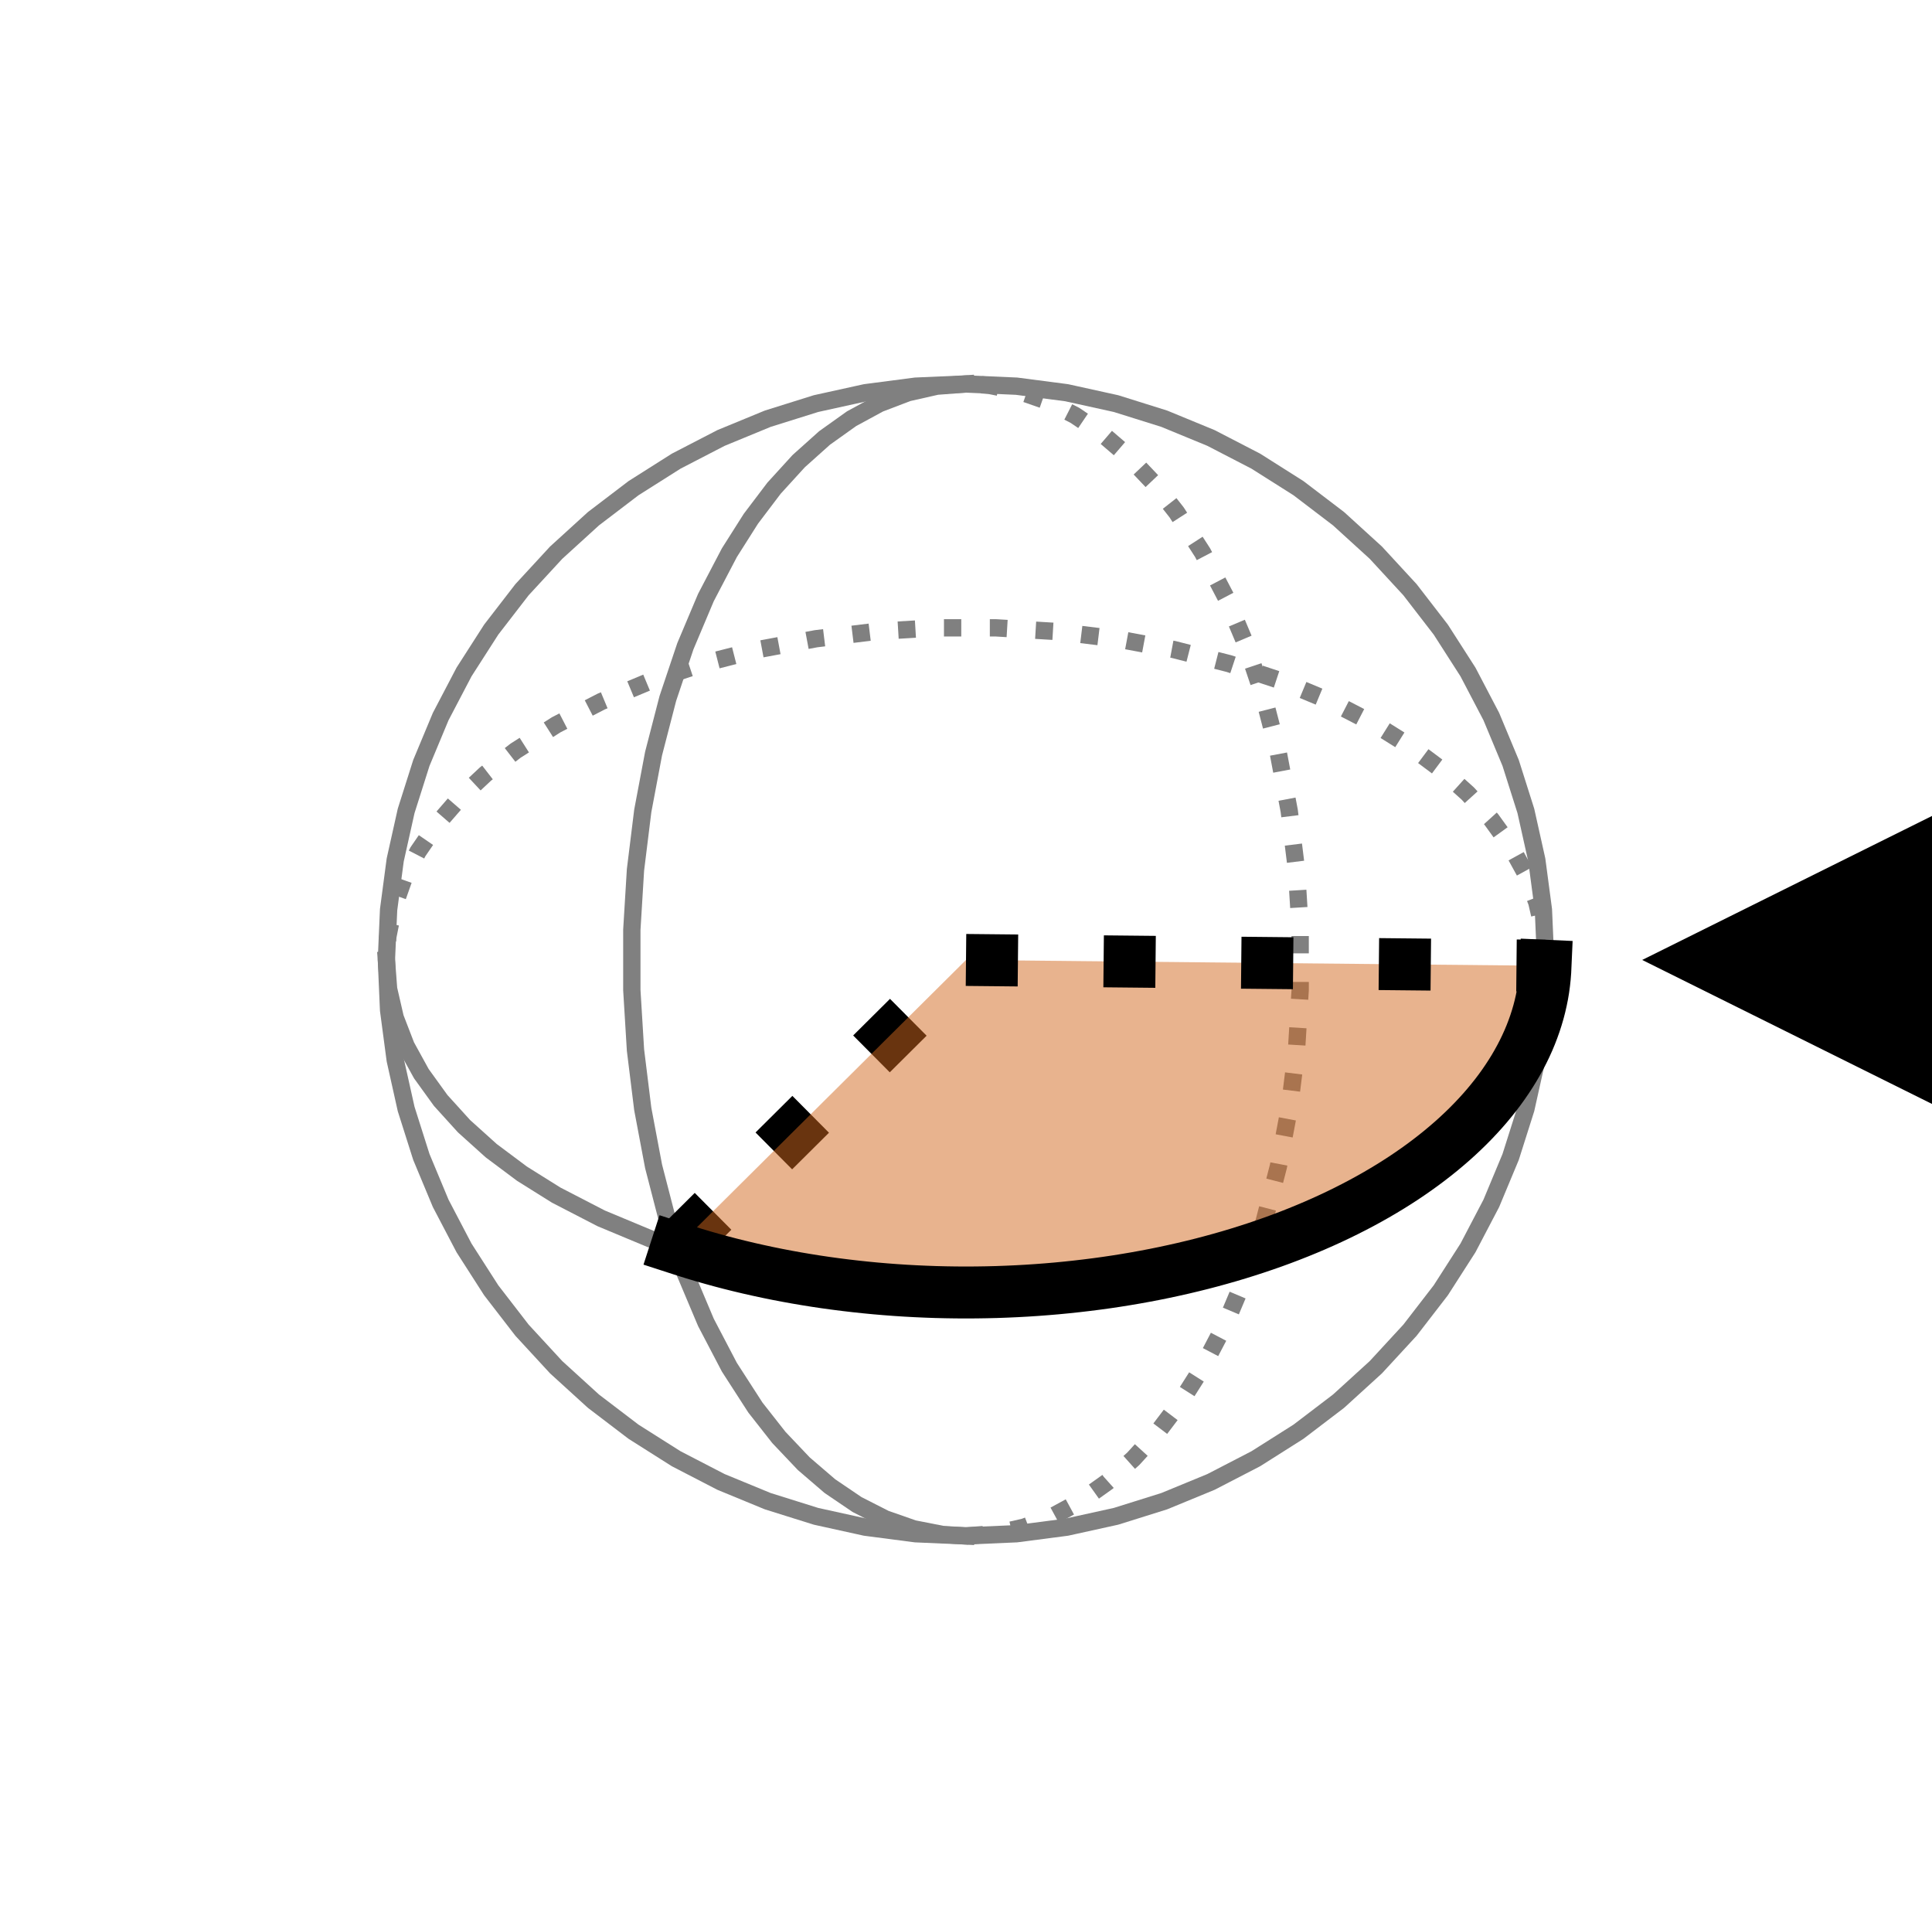
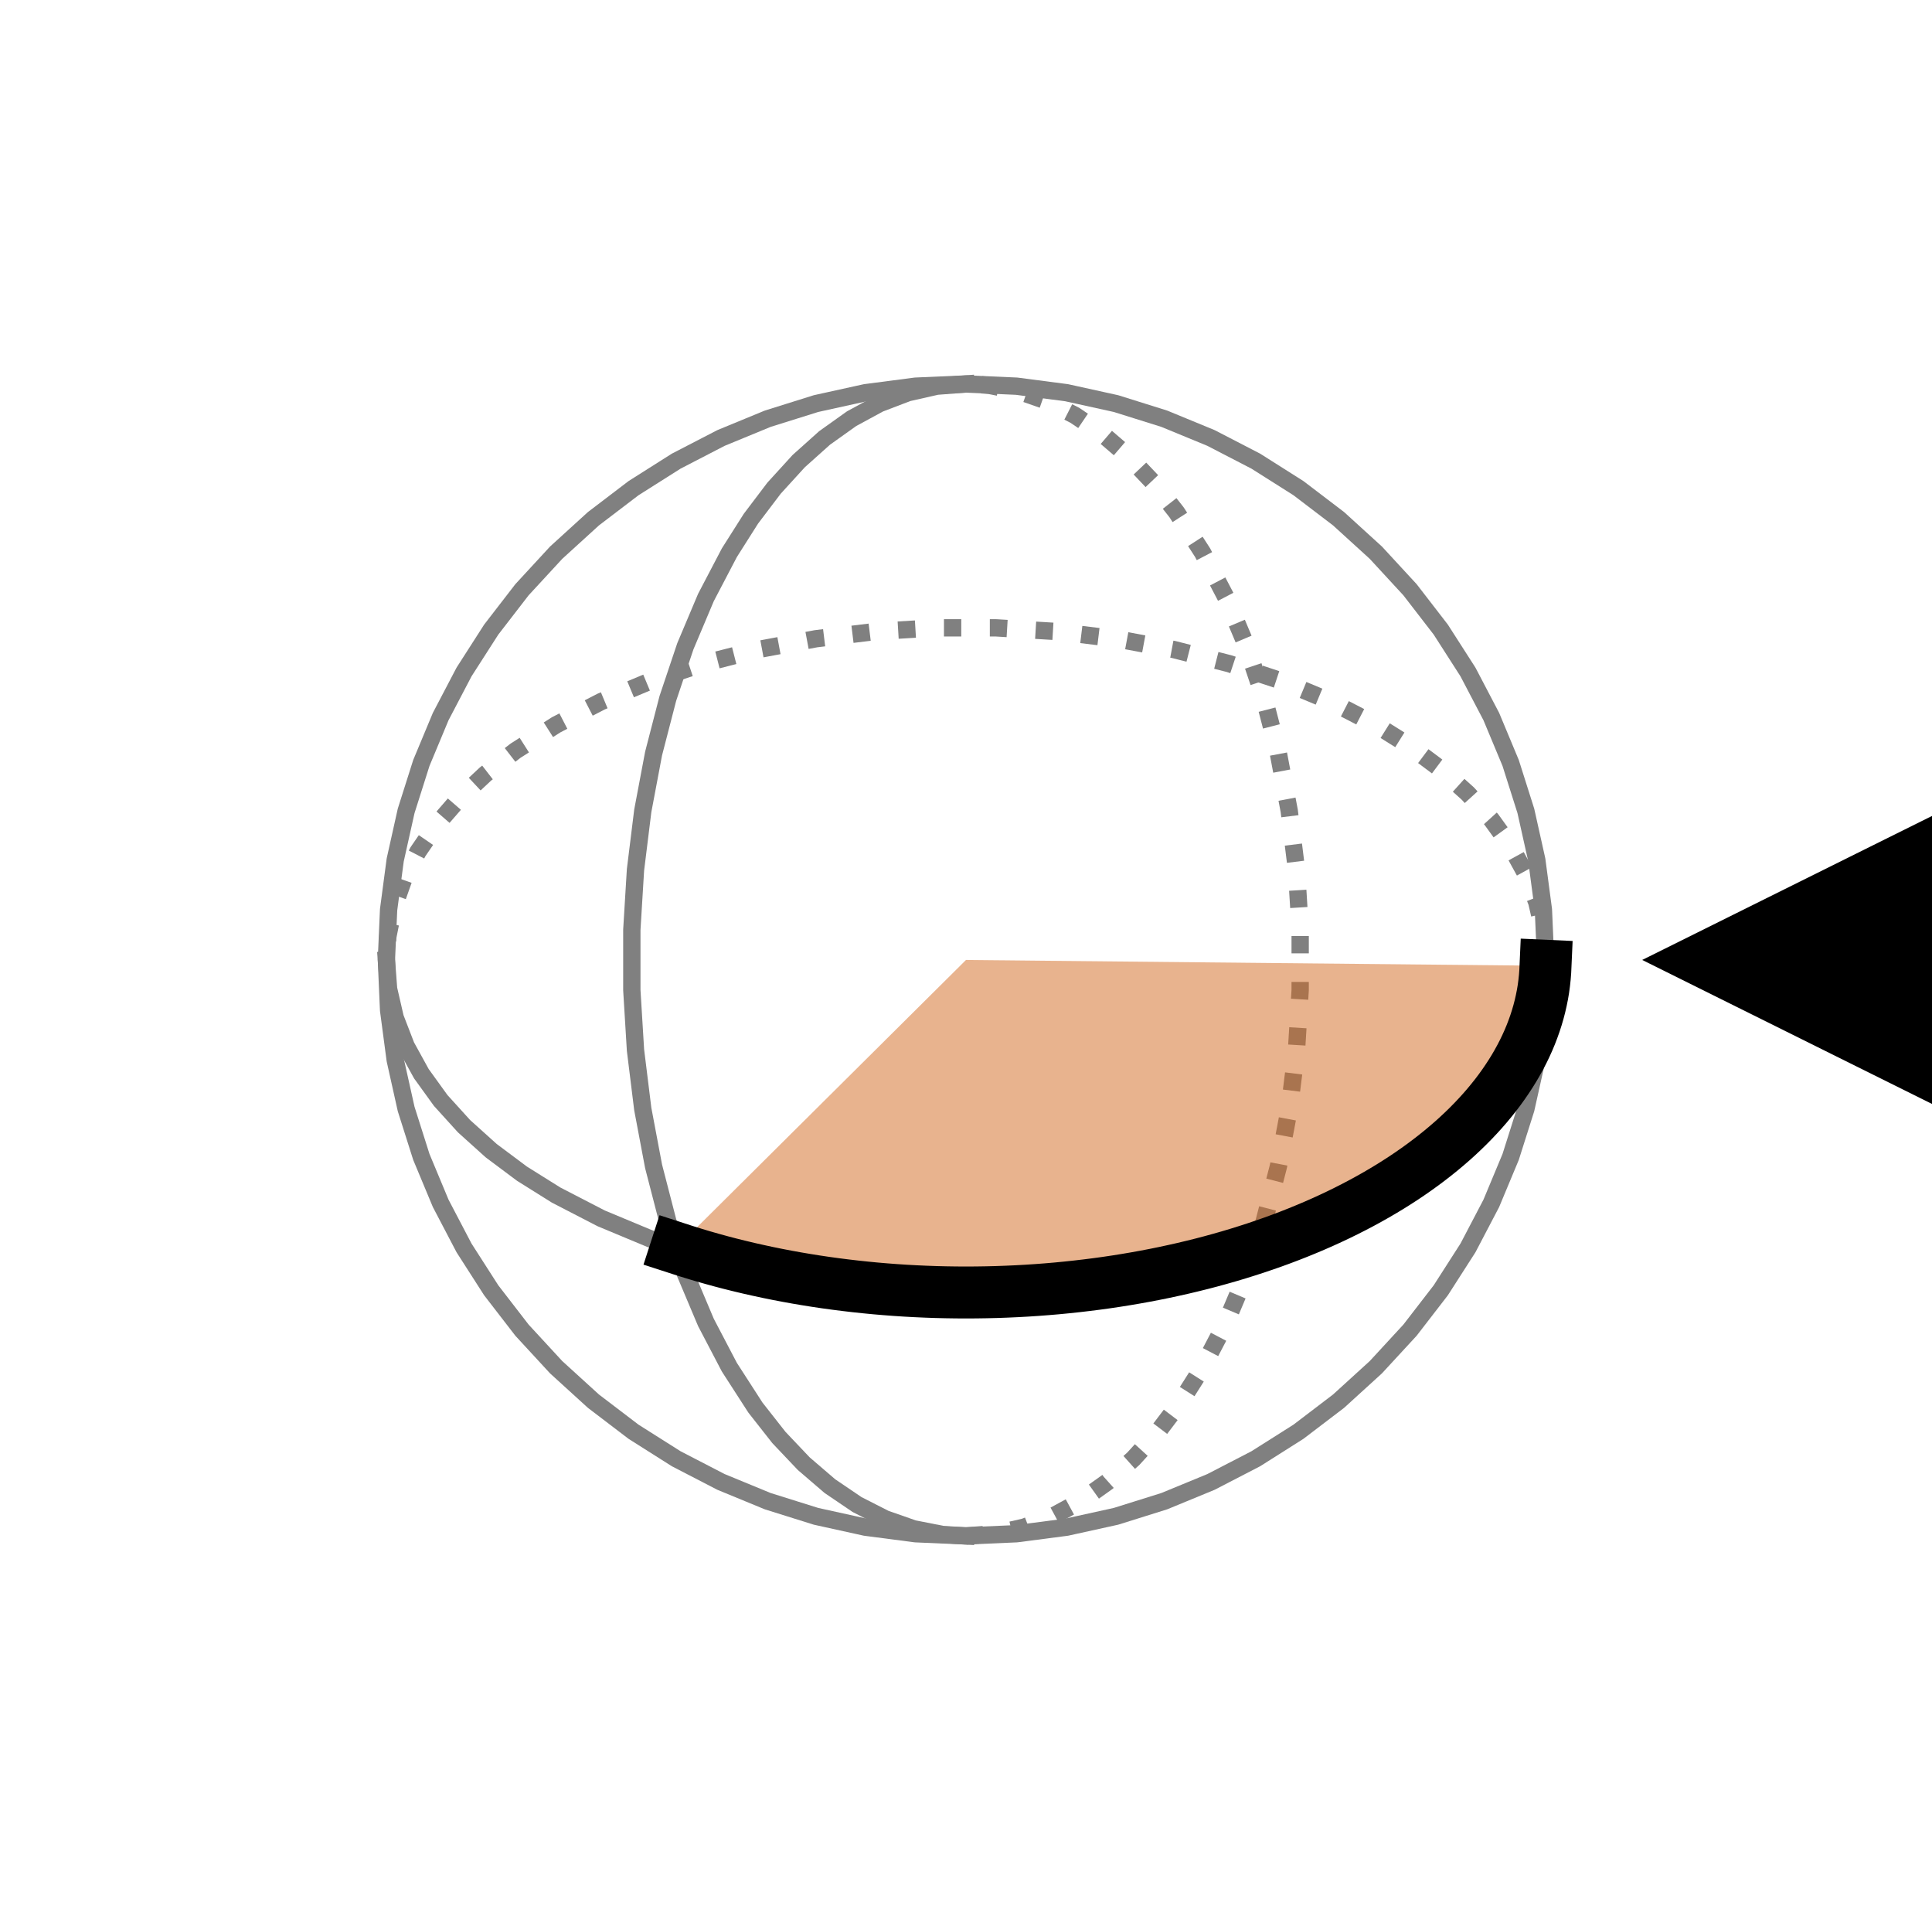
<svg xmlns="http://www.w3.org/2000/svg" xmlns:xlink="http://www.w3.org/1999/xlink" height="110.88pt" version="1.1" viewBox="0 0 111.6 110.88" width="111.6pt">
  <defs>
    <style type="text/css">
            *{stroke-linecap:butt;stroke-linejoin:round;}
        </style>
  </defs>
  <g id="figure_1">
    <g id="patch_1">
      <path d="M 0 110.88 L 111.6 110.88 L 111.6 0 L 0 0 z" style="fill:none;" />
    </g>
    <g id="axes_1">
      <g id="line2d_1">
-         <path clip-path="url(#pfab7fe2489)" d="M 89.28 55.44 L 89.153 53.766 L 88.771 52.105 L 88.139 50.469 L 87.261 48.872 L 86.143 47.324 L 84.795 45.838 L 83.225 44.424 L 81.447 43.095 L 79.474 41.86 L 76.87 40.515 L 74.035 39.333 L 71 38.328 L 67.798 37.511 L 64.465 36.889 L 61.037 36.471 L 57.552 36.261 L 54.048 36.261 L 50.563 36.471 L 47.135 36.889 L 43.802 37.511 L 40.6 38.328 L 37.565 39.333 L 34.73 40.515 L 32.126 41.86 L 29.781 43.354 L 28.044 44.701 L 26.518 46.129 L 25.214 47.629 L 24.144 49.187 L 23.314 50.794 L 22.732 52.436 L 22.402 54.1 L 22.325 55.105 L 22.325 55.105 " style="fill:none;stroke:#808080;stroke-dasharray:1,1.65;stroke-dashoffset:0;" />
+         <path clip-path="url(#p8b654fb693)" d="M 89.28 55.44 L 89.153 53.766 L 88.771 52.105 L 88.139 50.469 L 87.261 48.872 L 86.143 47.324 L 84.795 45.838 L 83.225 44.424 L 81.447 43.095 L 79.474 41.86 L 76.87 40.515 L 74.035 39.333 L 71 38.328 L 67.798 37.511 L 64.465 36.889 L 61.037 36.471 L 57.552 36.261 L 54.048 36.261 L 50.563 36.471 L 47.135 36.889 L 43.802 37.511 L 40.6 38.328 L 37.565 39.333 L 34.73 40.515 L 32.126 41.86 L 29.781 43.354 L 28.044 44.701 L 26.518 46.129 L 25.214 47.629 L 24.144 49.187 L 23.314 50.794 L 22.732 52.436 L 22.402 54.1 L 22.325 55.105 L 22.325 55.105 " style="fill:none;stroke:#808080;stroke-dasharray:1,1.65;stroke-dashoffset:0;" />
      </g>
      <g id="line2d_2">
-         <path clip-path="url(#pfab7fe2489)" d="M 22.32 55.44 L 22.447 57.114 L 22.829 58.775 L 23.461 60.411 L 24.339 62.008 L 25.457 63.556 L 26.805 65.042 L 28.375 66.456 L 30.153 67.785 L 32.126 69.02 L 34.73 70.365 L 37.565 71.547 L 40.6 72.552 L 43.802 73.369 L 47.135 73.991 L 50.563 74.409 L 54.048 74.619 L 57.552 74.619 L 61.037 74.409 L 64.465 73.991 L 67.798 73.369 L 71 72.552 L 74.035 71.547 L 76.87 70.365 L 79.474 69.02 L 81.819 67.526 L 83.556 66.179 L 85.082 64.751 L 86.386 63.251 L 87.456 61.693 L 88.286 60.086 L 88.868 58.444 L 89.198 56.78 L 89.28 55.44 L 89.28 55.44 " style="fill:none;stroke:#808080;stroke-linecap:square;" />
+         <path clip-path="url(#p8b654fb693)" d="M 22.32 55.44 L 22.447 57.114 L 22.829 58.775 L 23.461 60.411 L 24.339 62.008 L 25.457 63.556 L 26.805 65.042 L 28.375 66.456 L 30.153 67.785 L 32.126 69.02 L 34.73 70.365 L 37.565 71.547 L 40.6 72.552 L 43.802 73.369 L 47.135 73.991 L 50.563 74.409 L 54.048 74.619 L 57.552 74.619 L 61.037 74.409 L 64.465 73.991 L 67.798 73.369 L 71 72.552 L 74.035 71.547 L 76.87 70.365 L 79.474 69.02 L 81.819 67.526 L 83.556 66.179 L 85.082 64.751 L 86.386 63.251 L 87.456 61.693 L 88.286 60.086 L 88.868 58.444 L 89.198 56.78 L 89.28 55.44 L 89.28 55.44 " style="fill:none;stroke:#808080;stroke-linecap:square;" />
      </g>
      <g id="line2d_3">
-         <path clip-path="url(#pfab7fe2489)" d="M 55.8 88.704 L 57.485 88.577 L 59.157 88.199 L 60.803 87.571 L 62.411 86.698 L 63.969 85.587 L 65.465 84.247 L 66.887 82.688 L 68.225 80.922 L 69.468 78.961 L 70.822 76.374 L 72.011 73.557 L 73.023 70.542 L 73.846 67.361 L 74.471 64.049 L 74.892 60.644 L 75.103 57.181 L 75.103 53.699 L 74.892 50.236 L 74.471 46.831 L 73.846 43.519 L 73.023 40.338 L 72.011 37.323 L 70.822 34.506 L 69.468 31.919 L 67.965 29.589 L 66.609 27.863 L 65.171 26.347 L 63.662 25.052 L 62.093 23.988 L 60.476 23.164 L 58.824 22.586 L 57.148 22.257 L 56.137 22.181 L 56.137 22.181 " style="fill:none;stroke:#808080;stroke-dasharray:1,1.65;stroke-dashoffset:0;" />
+         <path clip-path="url(#p8b654fb693)" d="M 55.8 88.704 L 57.485 88.577 L 59.157 88.199 L 60.803 87.571 L 62.411 86.698 L 63.969 85.587 L 65.465 84.247 L 66.887 82.688 L 68.225 80.922 L 69.468 78.961 L 70.822 76.374 L 72.011 73.557 L 73.023 70.542 L 73.846 67.361 L 74.471 64.049 L 74.892 60.644 L 75.103 57.181 L 75.103 53.699 L 74.892 50.236 L 74.471 46.831 L 73.846 43.519 L 73.023 40.338 L 72.011 37.323 L 70.822 34.506 L 69.468 31.919 L 67.965 29.589 L 66.609 27.863 L 65.171 26.347 L 63.662 25.052 L 62.093 23.988 L 60.476 23.164 L 58.824 22.586 L 57.148 22.257 L 56.137 22.181 L 56.137 22.181 " style="fill:none;stroke:#808080;stroke-dasharray:1,1.65;stroke-dashoffset:0;" />
      </g>
      <g id="line2d_4">
-         <path clip-path="url(#pfab7fe2489)" d="M 55.8 22.176 L 54.115 22.303 L 52.443 22.681 L 50.797 23.309 L 49.189 24.182 L 47.631 25.293 L 46.135 26.633 L 44.713 28.192 L 43.375 29.958 L 42.132 31.919 L 40.778 34.506 L 39.589 37.323 L 38.577 40.338 L 37.754 43.519 L 37.129 46.831 L 36.708 50.236 L 36.497 53.699 L 36.497 57.181 L 36.708 60.644 L 37.129 64.049 L 37.754 67.361 L 38.577 70.542 L 39.589 73.557 L 40.778 76.374 L 42.132 78.961 L 43.635 81.291 L 44.991 83.017 L 46.429 84.533 L 47.938 85.828 L 49.507 86.892 L 51.124 87.716 L 52.776 88.294 L 54.452 88.623 L 55.8 88.704 L 55.8 88.704 " style="fill:none;stroke:#808080;stroke-linecap:square;" />
+         <path clip-path="url(#p8b654fb693)" d="M 55.8 22.176 L 54.115 22.303 L 52.443 22.681 L 50.797 23.309 L 49.189 24.182 L 47.631 25.293 L 46.135 26.633 L 44.713 28.192 L 43.375 29.958 L 42.132 31.919 L 40.778 34.506 L 39.589 37.323 L 38.577 40.338 L 37.754 43.519 L 37.129 46.831 L 36.708 50.236 L 36.497 53.699 L 36.497 57.181 L 36.708 60.644 L 37.129 64.049 L 37.754 67.361 L 38.577 70.542 L 39.589 73.557 L 40.778 76.374 L 42.132 78.961 L 43.635 81.291 L 44.991 83.017 L 46.429 84.533 L 47.938 85.828 L 49.507 86.892 L 51.124 87.716 L 52.776 88.294 L 54.452 88.623 L 55.8 88.704 L 55.8 88.704 " style="fill:none;stroke:#808080;stroke-linecap:square;" />
      </g>
      <g id="line2d_5">
-         <path clip-path="url(#pfab7fe2489)" d="M 89.28 55.44 L 89.153 52.541 L 88.771 49.664 L 88.139 46.831 L 87.261 44.063 L 86.143 41.382 L 84.795 38.808 L 83.225 36.361 L 81.447 34.058 L 79.474 31.919 L 77.321 29.958 L 75.003 28.192 L 72.54 26.633 L 69.949 25.293 L 67.251 24.182 L 64.465 23.309 L 61.614 22.681 L 58.718 22.303 L 55.8 22.176 L 52.882 22.303 L 49.986 22.681 L 47.135 23.309 L 44.349 24.182 L 41.651 25.293 L 39.06 26.633 L 36.597 28.192 L 34.279 29.958 L 32.126 31.919 L 30.153 34.058 L 28.375 36.361 L 26.805 38.808 L 25.457 41.382 L 24.339 44.063 L 23.461 46.831 L 22.829 49.664 L 22.447 52.541 L 22.32 55.44 L 22.447 58.339 L 22.829 61.216 L 23.461 64.049 L 24.339 66.817 L 25.457 69.498 L 26.805 72.072 L 28.375 74.519 L 30.153 76.822 L 32.126 78.961 L 34.279 80.922 L 36.597 82.688 L 39.06 84.247 L 41.651 85.587 L 44.349 86.698 L 47.135 87.571 L 49.986 88.199 L 52.882 88.577 L 55.8 88.704 L 58.718 88.577 L 61.614 88.199 L 64.465 87.571 L 67.251 86.698 L 69.949 85.587 L 72.54 84.247 L 75.003 82.688 L 77.321 80.922 L 79.474 78.961 L 81.447 76.822 L 83.225 74.519 L 84.795 72.072 L 86.143 69.498 L 87.261 66.817 L 88.139 64.049 L 88.771 61.216 L 89.153 58.339 L 89.28 55.44 L 89.28 55.44 " style="fill:none;stroke:#808080;stroke-linecap:square;" />
+         <path clip-path="url(#p8b654fb693)" d="M 89.28 55.44 L 89.153 52.541 L 88.771 49.664 L 88.139 46.831 L 87.261 44.063 L 86.143 41.382 L 84.795 38.808 L 83.225 36.361 L 81.447 34.058 L 79.474 31.919 L 77.321 29.958 L 75.003 28.192 L 72.54 26.633 L 69.949 25.293 L 67.251 24.182 L 64.465 23.309 L 61.614 22.681 L 58.718 22.303 L 55.8 22.176 L 52.882 22.303 L 49.986 22.681 L 47.135 23.309 L 44.349 24.182 L 41.651 25.293 L 39.06 26.633 L 36.597 28.192 L 34.279 29.958 L 32.126 31.919 L 30.153 34.058 L 28.375 36.361 L 26.805 38.808 L 25.457 41.382 L 24.339 44.063 L 23.461 46.831 L 22.829 49.664 L 22.447 52.541 L 22.32 55.44 L 22.447 58.339 L 22.829 61.216 L 23.461 64.049 L 24.339 66.817 L 25.457 69.498 L 26.805 72.072 L 28.375 74.519 L 30.153 76.822 L 32.126 78.961 L 34.279 80.922 L 36.597 82.688 L 39.06 84.247 L 41.651 85.587 L 44.349 86.698 L 47.135 87.571 L 49.986 88.199 L 52.882 88.577 L 55.8 88.704 L 58.718 88.577 L 61.614 88.199 L 64.465 87.571 L 67.251 86.698 L 69.949 85.587 L 72.54 84.247 L 75.003 82.688 L 77.321 80.922 L 79.474 78.961 L 81.447 76.822 L 83.225 74.519 L 84.795 72.072 L 86.143 69.498 L 87.261 66.817 L 88.139 64.049 L 88.771 61.216 L 89.153 58.339 L 89.28 55.44 L 89.28 55.44 " style="fill:none;stroke:#808080;stroke-linecap:square;" />
+       </g>
+       <g id="PolyCollection_1">
+         <path clip-path="url(#p8b654fb693)" d="M 39.06 72.072 L 39.06 72.072 L 39.569 72.237 L 40.082 72.397 L 40.6 72.552 L 41.123 72.701 L 41.651 72.846 L 42.182 72.985 L 42.718 73.118 L 43.258 73.247 L 43.802 73.369 L 44.349 73.487 L 44.9 73.599 L 45.454 73.705 L 46.011 73.806 L 46.572 73.901 L 47.135 73.991 L 47.7 74.075 L 48.269 74.153 L 48.839 74.225 L 49.412 74.292 L 49.986 74.353 L 50.563 74.409 L 51.14 74.458 L 51.72 74.502 L 52.3 74.54 L 52.882 74.572 L 53.465 74.598 L 54.048 74.619 L 54.632 74.633 L 55.216 74.642 L 55.8 74.645 L 56.384 74.642 L 56.968 74.633 L 57.552 74.619 L 58.135 74.598 L 58.718 74.572 L 59.3 74.54 L 59.88 74.502 L 60.46 74.458 L 61.037 74.409 L 61.614 74.353 L 62.188 74.292 L 62.761 74.225 L 63.331 74.153 L 63.9 74.075 L 64.465 73.991 L 65.028 73.901 L 65.589 73.806 L 66.146 73.705 L 66.7 73.599 L 67.251 73.487 L 67.798 73.369 L 68.342 73.247 L 68.882 73.118 L 69.418 72.985 L 69.949 72.846 L 70.477 72.701 L 71 72.552 L 71.518 72.397 L 72.031 72.237 L 72.54 72.072 L 73.043 71.902 L 73.542 71.727 L 74.035 71.547 L 74.522 71.362 L 75.003 71.172 L 75.479 70.977 L 75.949 70.778 L 76.412 70.574 L 76.87 70.365 L 77.321 70.152 L 77.765 69.934 L 78.202 69.712 L 78.633 69.486 L 79.057 69.255 L 79.474 69.02 L 79.883 68.781 L 80.286 68.538 L 80.68 68.291 L 81.068 68.04 L 81.447 67.785 L 81.819 67.526 L 82.183 67.264 L 82.538 66.998 L 82.886 66.728 L 83.225 66.456 L 83.556 66.179 L 83.879 65.9 L 84.193 65.617 L 84.498 65.331 L 84.795 65.042 L 85.082 64.751 L 85.361 64.456 L 85.631 64.159 L 85.892 63.859 L 86.143 63.556 L 86.386 63.251 L 86.619 62.944 L 86.842 62.634 L 87.056 62.322 L 87.261 62.008 L 87.456 61.693 L 87.641 61.375 L 87.817 61.055 L 87.983 60.734 L 88.139 60.411 L 88.286 60.086 L 88.422 59.76 L 88.548 59.433 L 88.665 59.104 L 88.771 58.775 L 88.868 58.444 L 88.954 58.113 L 89.03 57.78 L 89.097 57.447 L 89.153 57.114 L 89.198 56.78 L 89.234 56.445 L 89.26 56.11 L 89.275 55.775 L 89.275 55.775 L 89.275 55.775 L 89.26 55.775 L 89.234 55.775 L 89.198 55.774 L 89.153 55.774 L 89.097 55.773 L 89.03 55.773 L 88.954 55.772 L 88.868 55.771 L 88.771 55.77 L 88.665 55.769 L 88.548 55.768 L 88.422 55.767 L 88.286 55.765 L 88.139 55.764 L 87.983 55.762 L 87.817 55.761 L 87.641 55.759 L 87.456 55.757 L 87.261 55.755 L 87.056 55.753 L 86.842 55.751 L 86.619 55.749 L 86.386 55.746 L 86.143 55.744 L 85.892 55.741 L 85.631 55.739 L 85.361 55.736 L 85.082 55.733 L 84.795 55.73 L 84.498 55.727 L 84.193 55.724 L 83.879 55.721 L 83.556 55.718 L 83.225 55.715 L 82.886 55.711 L 82.538 55.708 L 82.183 55.704 L 81.819 55.701 L 81.447 55.697 L 81.068 55.693 L 80.68 55.689 L 80.286 55.685 L 79.883 55.681 L 79.474 55.677 L 79.057 55.673 L 78.633 55.669 L 78.202 55.664 L 77.765 55.66 L 77.321 55.655 L 76.87 55.651 L 76.412 55.646 L 75.949 55.642 L 75.479 55.637 L 75.003 55.632 L 74.522 55.627 L 74.035 55.623 L 73.542 55.618 L 73.043 55.613 L 72.54 55.608 L 72.031 55.603 L 71.518 55.597 L 71 55.592 L 70.477 55.587 L 69.949 55.582 L 69.418 55.576 L 68.882 55.571 L 68.342 55.566 L 67.798 55.56 L 67.251 55.555 L 66.7 55.549 L 66.146 55.544 L 65.589 55.538 L 65.028 55.532 L 64.465 55.527 L 63.9 55.521 L 63.331 55.515 L 62.761 55.51 L 62.188 55.504 L 61.614 55.498 L 61.037 55.492 L 60.46 55.487 L 59.88 55.481 L 59.3 55.475 L 58.718 55.469 L 58.135 55.463 L 57.552 55.458 L 56.968 55.452 L 56.384 55.446 L 55.8 55.44 L 55.216 56.021 L 54.632 56.601 L 54.048 57.181 L 53.465 57.76 L 52.882 58.339 L 52.3 58.917 L 51.72 59.494 L 51.14 60.069 L 50.563 60.644 L 49.986 61.216 L 49.412 61.787 L 48.839 62.356 L 48.269 62.923 L 47.7 63.487 L 47.135 64.049 L 46.572 64.609 L 46.011 65.165 L 45.454 65.719 L 44.9 66.27 L 44.349 66.817 L 43.802 67.361 L 43.258 67.901 L 42.718 68.437 L 42.182 68.97 L 41.651 69.498 L 41.123 70.022 L 40.6 70.542 L 40.082 71.057 L 39.569 71.567 L 39.06 72.072 z" style="fill:#d2691e;fill-opacity:0.5;" />
      </g>
      <g id="line2d_6">
-         <path clip-path="url(#pfab7fe2489)" d="M 39.06 72.072 L 55.8 55.44 " style="fill:none;stroke:#000000;stroke-dasharray:3,4.95;stroke-dashoffset:0;stroke-width:3;" />
-       </g>
-       <g id="PolyCollection_1">
-         <path clip-path="url(#pfab7fe2489)" d="M 39.06 72.072 L 39.06 72.072 L 39.569 72.237 L 40.082 72.397 L 40.6 72.552 L 41.123 72.701 L 41.651 72.846 L 42.182 72.985 L 42.718 73.118 L 43.258 73.247 L 43.802 73.369 L 44.349 73.487 L 44.9 73.599 L 45.454 73.705 L 46.011 73.806 L 46.572 73.901 L 47.135 73.991 L 47.7 74.075 L 48.269 74.153 L 48.839 74.225 L 49.412 74.292 L 49.986 74.353 L 50.563 74.409 L 51.14 74.458 L 51.72 74.502 L 52.3 74.54 L 52.882 74.572 L 53.465 74.598 L 54.048 74.619 L 54.632 74.633 L 55.216 74.642 L 55.8 74.645 L 56.384 74.642 L 56.968 74.633 L 57.552 74.619 L 58.135 74.598 L 58.718 74.572 L 59.3 74.54 L 59.88 74.502 L 60.46 74.458 L 61.037 74.409 L 61.614 74.353 L 62.188 74.292 L 62.761 74.225 L 63.331 74.153 L 63.9 74.075 L 64.465 73.991 L 65.028 73.901 L 65.589 73.806 L 66.146 73.705 L 66.7 73.599 L 67.251 73.487 L 67.798 73.369 L 68.342 73.247 L 68.882 73.118 L 69.418 72.985 L 69.949 72.846 L 70.477 72.701 L 71 72.552 L 71.518 72.397 L 72.031 72.237 L 72.54 72.072 L 73.043 71.902 L 73.542 71.727 L 74.035 71.547 L 74.522 71.362 L 75.003 71.172 L 75.479 70.977 L 75.949 70.778 L 76.412 70.574 L 76.87 70.365 L 77.321 70.152 L 77.765 69.934 L 78.202 69.712 L 78.633 69.486 L 79.057 69.255 L 79.474 69.02 L 79.883 68.781 L 80.286 68.538 L 80.68 68.291 L 81.068 68.04 L 81.447 67.785 L 81.819 67.526 L 82.183 67.264 L 82.538 66.998 L 82.886 66.728 L 83.225 66.456 L 83.556 66.179 L 83.879 65.9 L 84.193 65.617 L 84.498 65.331 L 84.795 65.042 L 85.082 64.751 L 85.361 64.456 L 85.631 64.159 L 85.892 63.859 L 86.143 63.556 L 86.386 63.251 L 86.619 62.944 L 86.842 62.634 L 87.056 62.322 L 87.261 62.008 L 87.456 61.693 L 87.641 61.375 L 87.817 61.055 L 87.983 60.734 L 88.139 60.411 L 88.286 60.086 L 88.422 59.76 L 88.548 59.433 L 88.665 59.104 L 88.771 58.775 L 88.868 58.444 L 88.954 58.113 L 89.03 57.78 L 89.097 57.447 L 89.153 57.114 L 89.198 56.78 L 89.234 56.445 L 89.26 56.11 L 89.275 55.775 L 89.275 55.775 L 89.275 55.775 L 89.26 55.775 L 89.234 55.775 L 89.198 55.774 L 89.153 55.774 L 89.097 55.773 L 89.03 55.773 L 88.954 55.772 L 88.868 55.771 L 88.771 55.77 L 88.665 55.769 L 88.548 55.768 L 88.422 55.767 L 88.286 55.765 L 88.139 55.764 L 87.983 55.762 L 87.817 55.761 L 87.641 55.759 L 87.456 55.757 L 87.261 55.755 L 87.056 55.753 L 86.842 55.751 L 86.619 55.749 L 86.386 55.746 L 86.143 55.744 L 85.892 55.741 L 85.631 55.739 L 85.361 55.736 L 85.082 55.733 L 84.795 55.73 L 84.498 55.727 L 84.193 55.724 L 83.879 55.721 L 83.556 55.718 L 83.225 55.715 L 82.886 55.711 L 82.538 55.708 L 82.183 55.704 L 81.819 55.701 L 81.447 55.697 L 81.068 55.693 L 80.68 55.689 L 80.286 55.685 L 79.883 55.681 L 79.474 55.677 L 79.057 55.673 L 78.633 55.669 L 78.202 55.664 L 77.765 55.66 L 77.321 55.655 L 76.87 55.651 L 76.412 55.646 L 75.949 55.642 L 75.479 55.637 L 75.003 55.632 L 74.522 55.627 L 74.035 55.623 L 73.542 55.618 L 73.043 55.613 L 72.54 55.608 L 72.031 55.603 L 71.518 55.597 L 71 55.592 L 70.477 55.587 L 69.949 55.582 L 69.418 55.576 L 68.882 55.571 L 68.342 55.566 L 67.798 55.56 L 67.251 55.555 L 66.7 55.549 L 66.146 55.544 L 65.589 55.538 L 65.028 55.532 L 64.465 55.527 L 63.9 55.521 L 63.331 55.515 L 62.761 55.51 L 62.188 55.504 L 61.614 55.498 L 61.037 55.492 L 60.46 55.487 L 59.88 55.481 L 59.3 55.475 L 58.718 55.469 L 58.135 55.463 L 57.552 55.458 L 56.968 55.452 L 56.384 55.446 L 55.8 55.44 L 55.216 56.021 L 54.632 56.601 L 54.048 57.181 L 53.465 57.76 L 52.882 58.339 L 52.3 58.917 L 51.72 59.494 L 51.14 60.069 L 50.563 60.644 L 49.986 61.216 L 49.412 61.787 L 48.839 62.356 L 48.269 62.923 L 47.7 63.487 L 47.135 64.049 L 46.572 64.609 L 46.011 65.165 L 45.454 65.719 L 44.9 66.27 L 44.349 66.817 L 43.802 67.361 L 43.258 67.901 L 42.718 68.437 L 42.182 68.97 L 41.651 69.498 L 41.123 70.022 L 40.6 70.542 L 40.082 71.057 L 39.569 71.567 L 39.06 72.072 z" style="fill:#d2691e;fill-opacity:0.5;" />
-       </g>
-       <g id="line2d_7">
-         <path clip-path="url(#pfab7fe2489)" d="M 39.06 72.072 L 39.569 72.237 L 40.082 72.397 L 40.6 72.552 L 41.123 72.701 L 41.651 72.846 L 42.182 72.985 L 42.718 73.118 L 43.258 73.247 L 43.802 73.369 L 44.349 73.487 L 44.9 73.599 L 45.454 73.705 L 46.011 73.806 L 46.572 73.901 L 47.135 73.991 L 47.7 74.075 L 48.269 74.153 L 48.839 74.225 L 49.412 74.292 L 49.986 74.353 L 50.563 74.409 L 51.14 74.458 L 51.72 74.502 L 52.3 74.54 L 52.882 74.572 L 53.465 74.598 L 54.048 74.619 L 54.632 74.633 L 55.216 74.642 L 55.8 74.645 L 56.384 74.642 L 56.968 74.633 L 57.552 74.619 L 58.135 74.598 L 58.718 74.572 L 59.3 74.54 L 59.88 74.502 L 60.46 74.458 L 61.037 74.409 L 61.614 74.353 L 62.188 74.292 L 62.761 74.225 L 63.331 74.153 L 63.9 74.075 L 64.465 73.991 L 65.028 73.901 L 65.589 73.806 L 66.146 73.705 L 66.7 73.599 L 67.251 73.487 L 67.798 73.369 L 68.342 73.247 L 68.882 73.118 L 69.418 72.985 L 69.949 72.846 L 70.477 72.701 L 71 72.552 L 71.518 72.397 L 72.031 72.237 L 72.54 72.072 L 73.043 71.902 L 73.542 71.727 L 74.035 71.547 L 74.522 71.362 L 75.003 71.172 L 75.479 70.977 L 75.949 70.778 L 76.412 70.574 L 76.87 70.365 L 77.321 70.152 L 77.765 69.934 L 78.202 69.712 L 78.633 69.486 L 79.057 69.255 L 79.474 69.02 L 79.883 68.781 L 80.286 68.538 L 80.68 68.291 L 81.068 68.04 L 81.447 67.785 L 81.819 67.526 L 82.183 67.264 L 82.538 66.998 L 82.886 66.728 L 83.225 66.456 L 83.556 66.179 L 83.879 65.9 L 84.193 65.617 L 84.498 65.331 L 84.795 65.042 L 85.082 64.751 L 85.361 64.456 L 85.631 64.159 L 85.892 63.859 L 86.143 63.556 L 86.386 63.251 L 86.619 62.944 L 86.842 62.634 L 87.056 62.322 L 87.261 62.008 L 87.456 61.693 L 87.641 61.375 L 87.817 61.055 L 87.983 60.734 L 88.139 60.411 L 88.286 60.086 L 88.422 59.76 L 88.548 59.433 L 88.665 59.104 L 88.771 58.775 L 88.868 58.444 L 88.954 58.113 L 89.03 57.78 L 89.097 57.447 L 89.153 57.114 L 89.198 56.78 L 89.234 56.445 L 89.26 56.11 L 89.275 55.775 " style="fill:none;stroke:#000000;stroke-linecap:square;stroke-width:3;" />
-       </g>
-       <g id="line2d_8">
-         <path clip-path="url(#pfab7fe2489)" d="M 55.8 55.44 L 89.275 55.775 " style="fill:none;stroke:#000000;stroke-dasharray:3,4.95;stroke-dashoffset:0;stroke-width:3;" />
+         <path clip-path="url(#p8b654fb693)" d="M 39.06 72.072 L 39.569 72.237 L 40.082 72.397 L 40.6 72.552 L 41.123 72.701 L 41.651 72.846 L 42.182 72.985 L 42.718 73.118 L 43.258 73.247 L 43.802 73.369 L 44.349 73.487 L 44.9 73.599 L 45.454 73.705 L 46.011 73.806 L 46.572 73.901 L 47.135 73.991 L 47.7 74.075 L 48.269 74.153 L 48.839 74.225 L 49.412 74.292 L 49.986 74.353 L 50.563 74.409 L 51.14 74.458 L 51.72 74.502 L 52.3 74.54 L 52.882 74.572 L 53.465 74.598 L 54.048 74.619 L 54.632 74.633 L 55.216 74.642 L 55.8 74.645 L 56.384 74.642 L 56.968 74.633 L 57.552 74.619 L 58.135 74.598 L 58.718 74.572 L 59.3 74.54 L 59.88 74.502 L 60.46 74.458 L 61.037 74.409 L 61.614 74.353 L 62.188 74.292 L 62.761 74.225 L 63.331 74.153 L 63.9 74.075 L 64.465 73.991 L 65.028 73.901 L 65.589 73.806 L 66.146 73.705 L 66.7 73.599 L 67.251 73.487 L 67.798 73.369 L 68.342 73.247 L 68.882 73.118 L 69.418 72.985 L 69.949 72.846 L 70.477 72.701 L 71 72.552 L 71.518 72.397 L 72.031 72.237 L 72.54 72.072 L 73.043 71.902 L 73.542 71.727 L 74.035 71.547 L 74.522 71.362 L 75.003 71.172 L 75.479 70.977 L 75.949 70.778 L 76.412 70.574 L 76.87 70.365 L 77.321 70.152 L 77.765 69.934 L 78.202 69.712 L 78.633 69.486 L 79.057 69.255 L 79.474 69.02 L 79.883 68.781 L 80.286 68.538 L 80.68 68.291 L 81.068 68.04 L 81.447 67.785 L 81.819 67.526 L 82.183 67.264 L 82.538 66.998 L 82.886 66.728 L 83.225 66.456 L 83.556 66.179 L 83.879 65.9 L 84.193 65.617 L 84.498 65.331 L 84.795 65.042 L 85.082 64.751 L 85.361 64.456 L 85.631 64.159 L 85.892 63.859 L 86.143 63.556 L 86.386 63.251 L 86.619 62.944 L 86.842 62.634 L 87.056 62.322 L 87.261 62.008 L 87.456 61.693 L 87.641 61.375 L 87.817 61.055 L 87.983 60.734 L 88.139 60.411 L 88.286 60.086 L 88.422 59.76 L 88.548 59.433 L 88.665 59.104 L 88.771 58.775 L 88.868 58.444 L 88.954 58.113 L 89.03 57.78 L 89.097 57.447 L 89.153 57.114 L 89.198 56.78 L 89.234 56.445 L 89.26 56.11 L 89.275 55.775 " style="fill:none;stroke:#000000;stroke-linecap:square;stroke-width:3;" />
      </g>
      <g id="PolyCollection_2">
        <defs>
-           <path d="M 94.86 -55.44 L 94.86 -55.44 L 111.6 -47.124 L 111.6 -63.756 L 111.6 -63.756 L 94.86 -55.44 z" id="md4e79206eb" />
+           <path d="M 94.86 -55.44 L 94.86 -55.44 L 111.6 -47.124 L 111.6 -63.756 L 111.6 -63.756 L 94.86 -55.44 z" id="m4f0d621506" />
        </defs>
-         <g clip-path="url(#pfab7fe2489)">
-           <use x="0" xlink:href="#md4e79206eb" y="110.88" />
+         <g clip-path="url(#p8b654fb693)">
+           <use x="0" xlink:href="#m4f0d621506" y="110.88" />
        </g>
      </g>
    </g>
  </g>
  <defs>
-     <clipPath id="pfab7fe2489">
+     <clipPath id="p8b654fb693">
      <rect height="110.88" width="111.6" x="0" y="-0" />
    </clipPath>
  </defs>
</svg>
